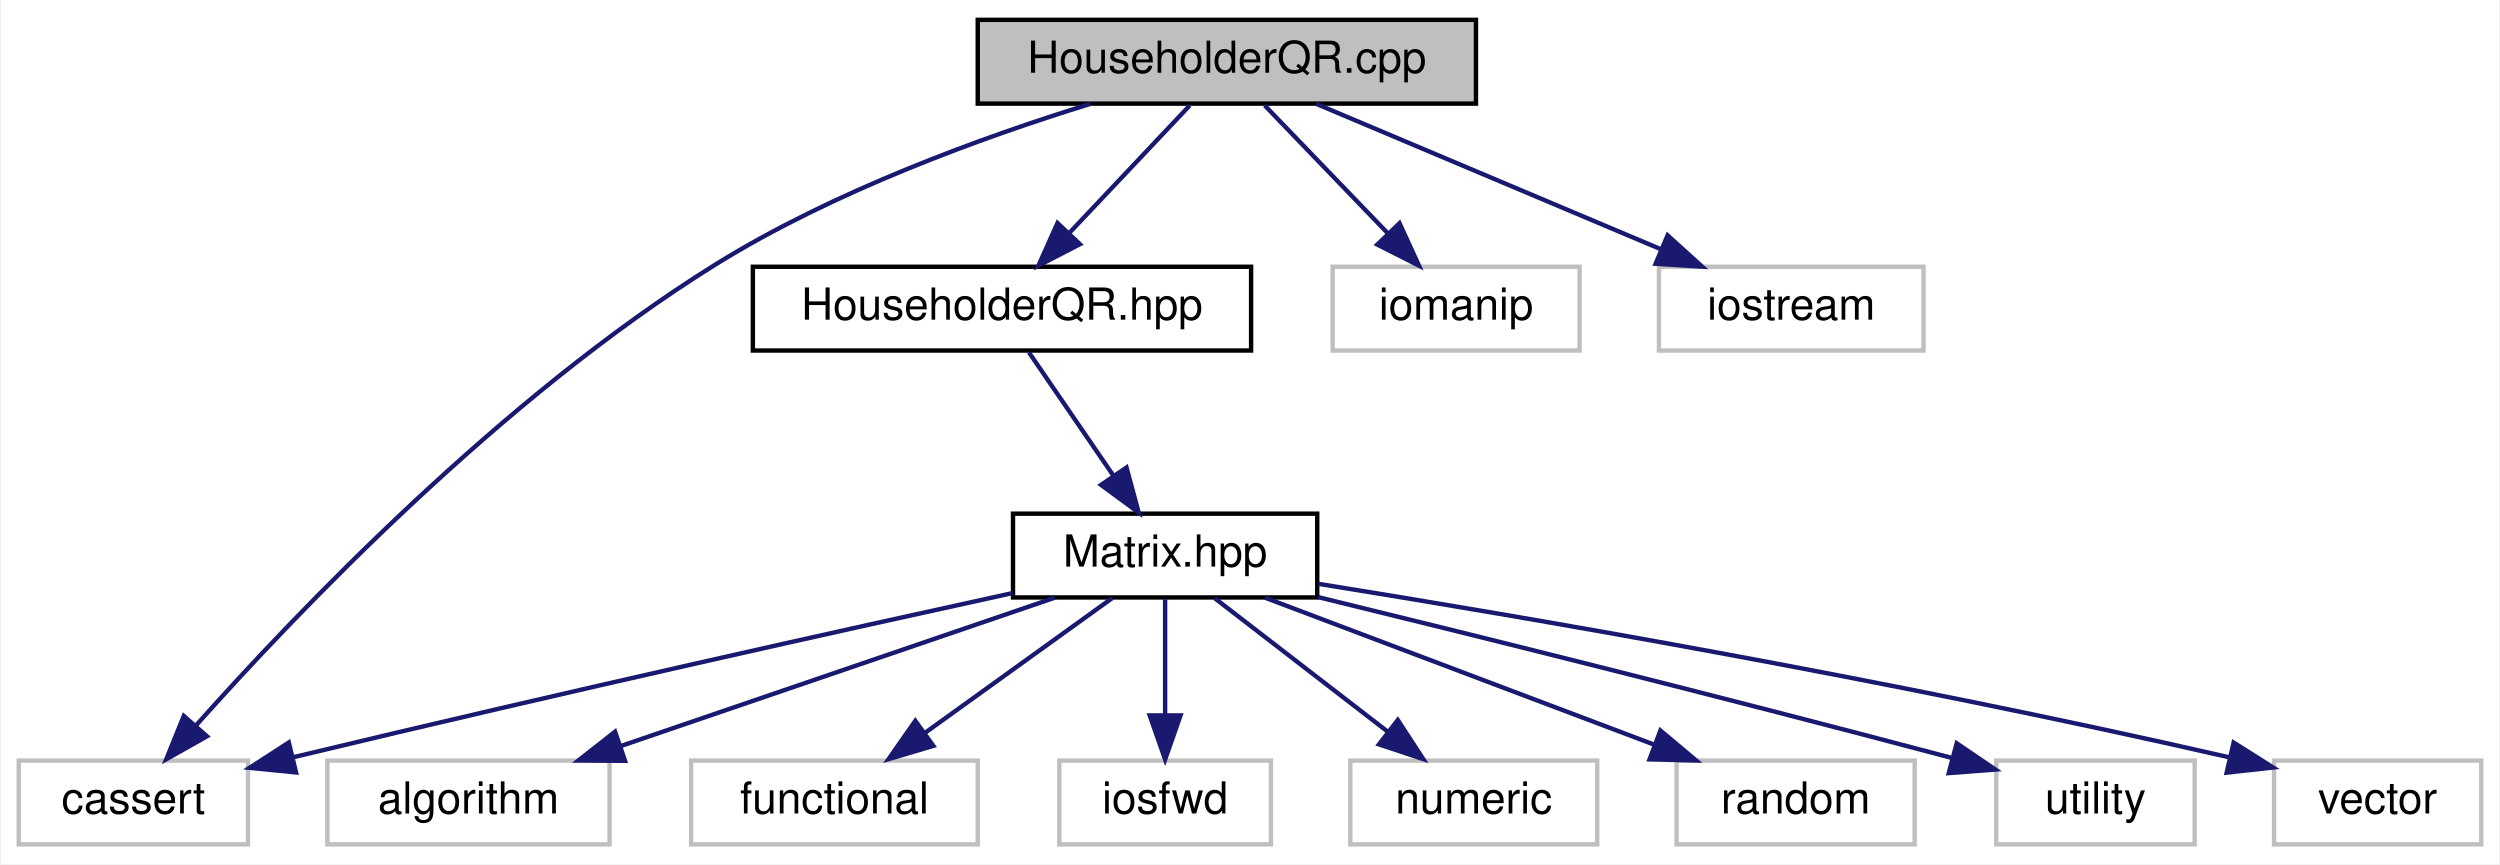
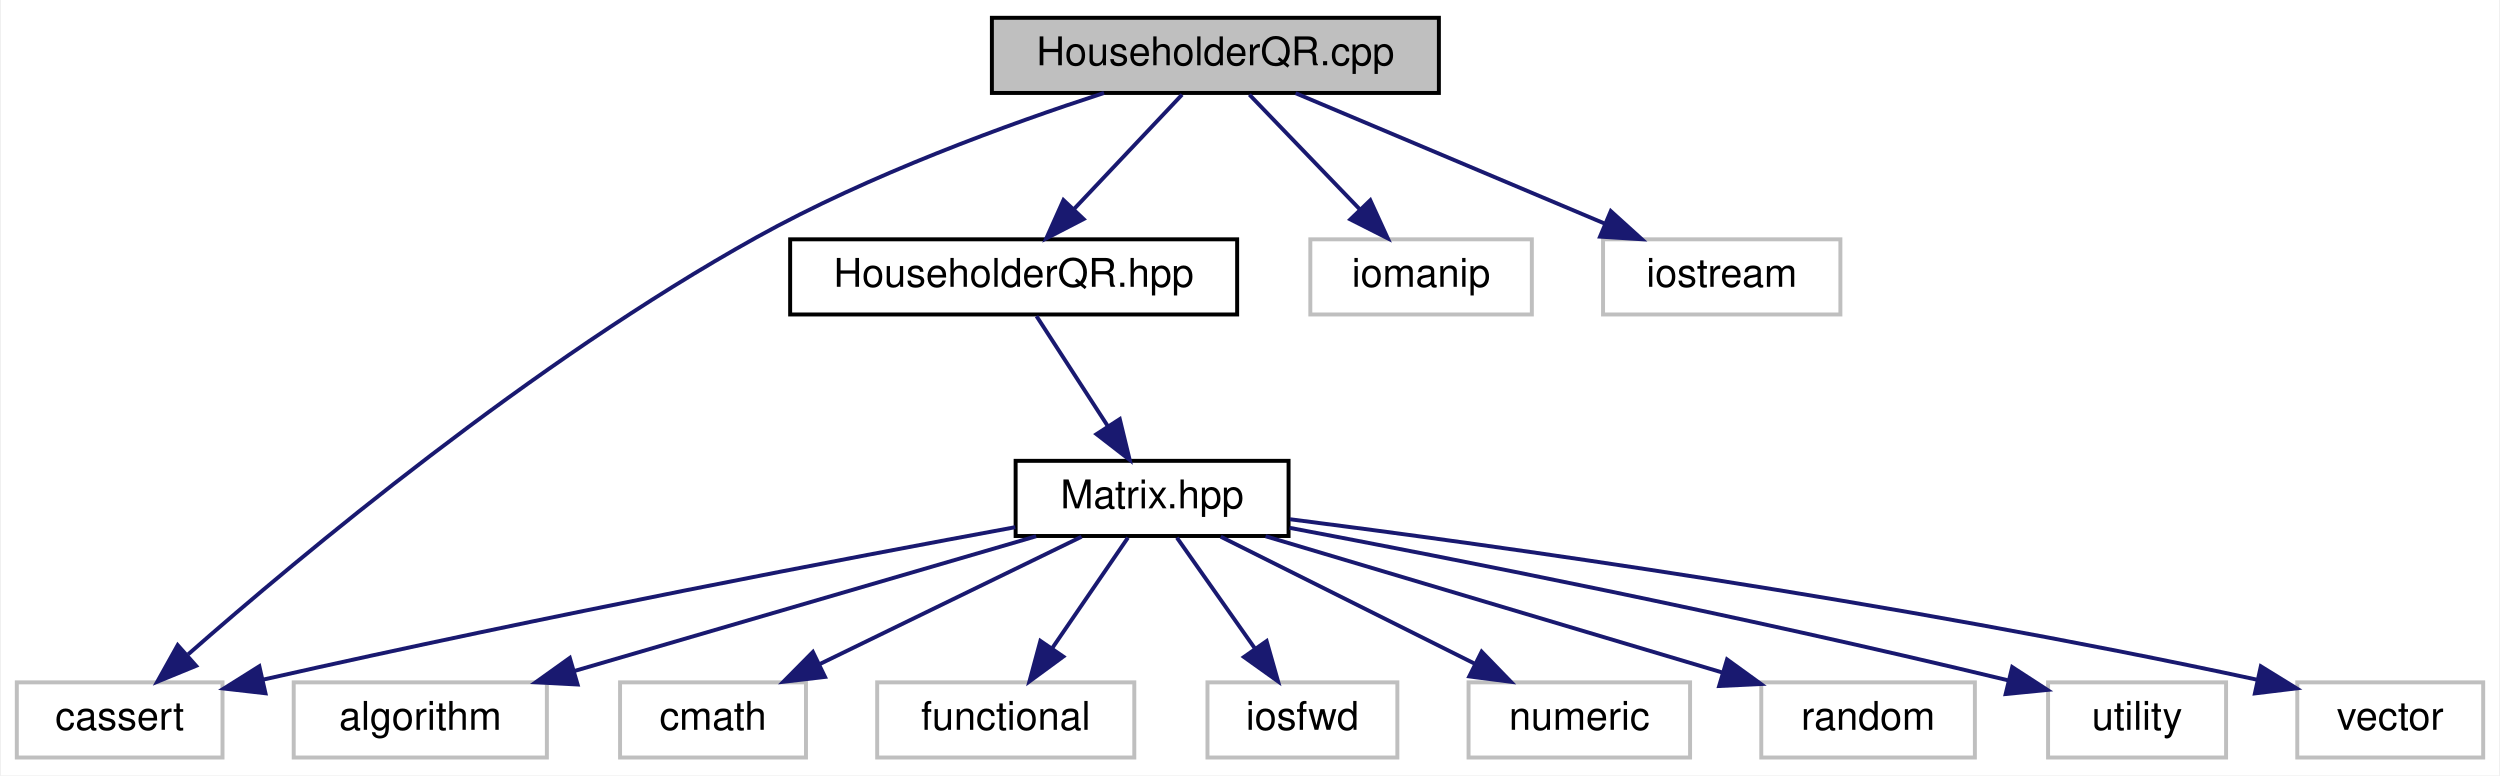
- <svg xmlns="http://www.w3.org/2000/svg" xmlns:xlink="http://www.w3.org/1999/xlink" width="567pt" height="196pt" viewBox="0.00 0.00 566.50 196.00">
+ <svg xmlns="http://www.w3.org/2000/svg" xmlns:xlink="http://www.w3.org/1999/xlink" width="632pt" height="196pt" viewBox="0.00 0.00 631.50 196.00">
  <g id="graph0" class="graph" transform="scale(1 1) rotate(0) translate(4 192)">
-     <polygon fill="white" stroke="transparent" points="-4,4 -4,-192 562.5,-192 562.5,4 -4,4" />
+     <polygon fill="white" stroke="transparent" points="-4,4 -4,-192 627.5,-192 627.5,4 -4,4" />
    <g id="node1" class="node">
      <g id="a_node1">
        <a xlink:title=" ">
-           <polygon fill="#bfbfbf" stroke="black" points="217.5,-168.5 217.5,-187.5 330.5,-187.5 330.5,-168.5 217.5,-168.5" />
-           <text text-anchor="middle" x="274" y="-175.5" font-family="Helvetica,sans-Serif" font-size="10.00">HouseholderQR.cpp</text>
+           <polygon fill="#bfbfbf" stroke="black" points="246.5,-168.5 246.5,-187.5 359.5,-187.5 359.5,-168.5 246.5,-168.5" />
+           <text text-anchor="middle" x="303" y="-175.5" font-family="Helvetica,sans-Serif" font-size="10.00">HouseholderQR.cpp</text>
        </a>
      </g>
    </g>
    <g id="node2" class="node">
      <g id="a_node2">
        <a xlink:href="../../d9/d52/HouseholderQR_8hpp.html" target="_top" xlink:title=" ">
-           <polygon fill="white" stroke="black" points="166.5,-112.5 166.5,-131.5 279.5,-131.5 279.5,-112.5 166.5,-112.5" />
-           <text text-anchor="middle" x="223" y="-119.5" font-family="Helvetica,sans-Serif" font-size="10.00">HouseholderQR.hpp</text>
+           <polygon fill="white" stroke="black" points="195.5,-112.5 195.5,-131.5 308.5,-131.5 308.5,-112.5 195.5,-112.5" />
+           <text text-anchor="middle" x="252" y="-119.5" font-family="Helvetica,sans-Serif" font-size="10.00">HouseholderQR.hpp</text>
        </a>
      </g>
    </g>
    <g id="edge1" class="edge">
-       <path fill="none" stroke="midnightblue" d="M265.58,-168.08C258.15,-160.22 247.15,-148.57 238.19,-139.08" />
-       <polygon fill="midnightblue" stroke="midnightblue" points="240.68,-136.62 231.26,-131.75 235.59,-141.42 240.68,-136.62" />
+       <path fill="none" stroke="midnightblue" d="M294.58,-168.08C287.15,-160.22 276.15,-148.57 267.19,-139.08" />
+       <polygon fill="midnightblue" stroke="midnightblue" points="269.68,-136.62 260.26,-131.75 264.59,-141.42 269.68,-136.62" />
    </g>
    <g id="node5" class="node">
      <g id="a_node5">
        <a xlink:title=" ">
          <polygon fill="white" stroke="#bfbfbf" points="0,-0.5 0,-19.5 52,-19.5 52,-0.5 0,-0.5" />
          <text text-anchor="middle" x="26" y="-7.5" font-family="Helvetica,sans-Serif" font-size="10.00">cassert</text>
        </a>
      </g>
    </g>
-     <g id="edge11" class="edge">
-       <path fill="none" stroke="midnightblue" d="M242.99,-168.43C218.75,-160.94 184.79,-148.65 158,-132 109.6,-101.93 62.85,-52.89 40.19,-27.46" />
-       <polygon fill="midnightblue" stroke="midnightblue" points="42.69,-25.01 33.46,-19.81 37.43,-29.63 42.69,-25.01" />
-     </g>
-     <g id="node12" class="node">
-       <g id="a_node12">
-         <a xlink:title=" ">
-           <polygon fill="white" stroke="#bfbfbf" points="298,-112.5 298,-131.5 354,-131.5 354,-112.5 298,-112.5" />
-           <text text-anchor="middle" x="326" y="-119.5" font-family="Helvetica,sans-Serif" font-size="10.00">iomanip</text>
-         </a>
-       </g>
-     </g>
    <g id="edge12" class="edge">
-       <path fill="none" stroke="midnightblue" d="M282.59,-168.08C290.16,-160.22 301.38,-148.57 310.51,-139.08" />
-       <polygon fill="midnightblue" stroke="midnightblue" points="313.16,-141.38 317.57,-131.75 308.12,-136.53 313.16,-141.38" />
+       <path fill="none" stroke="midnightblue" d="M274.85,-168.5C250.75,-160.65 215.51,-147.85 187,-132 130.5,-100.6 71.64,-51.45 43.29,-26.56" />
+       <polygon fill="midnightblue" stroke="midnightblue" points="45.32,-23.68 35.51,-19.66 40.67,-28.91 45.32,-23.68" />
    </g>
    <g id="node13" class="node">
      <g id="a_node13">
        <a xlink:title=" ">
-           <polygon fill="white" stroke="#bfbfbf" points="372,-112.5 372,-131.5 432,-131.5 432,-112.5 372,-112.5" />
-           <text text-anchor="middle" x="402" y="-119.5" font-family="Helvetica,sans-Serif" font-size="10.00">iostream</text>
+           <polygon fill="white" stroke="#bfbfbf" points="327,-112.5 327,-131.5 383,-131.5 383,-112.5 327,-112.5" />
+           <text text-anchor="middle" x="355" y="-119.5" font-family="Helvetica,sans-Serif" font-size="10.00">iomanip</text>
        </a>
      </g>
    </g>
    <g id="edge13" class="edge">
-       <path fill="none" stroke="midnightblue" d="M294.28,-168.44C315.35,-159.56 348.52,-145.56 372.49,-135.45" />
-       <polygon fill="midnightblue" stroke="midnightblue" points="373.96,-138.63 381.81,-131.52 371.24,-132.18 373.96,-138.63" />
+       <path fill="none" stroke="midnightblue" d="M311.59,-168.08C319.16,-160.22 330.38,-148.57 339.51,-139.08" />
+       <polygon fill="midnightblue" stroke="midnightblue" points="342.16,-141.38 346.57,-131.75 337.12,-136.53 342.16,-141.38" />
+     </g>
+     <g id="node14" class="node">
+       <g id="a_node14">
+         <a xlink:title=" ">
+           <polygon fill="white" stroke="#bfbfbf" points="401,-112.5 401,-131.5 461,-131.5 461,-112.5 401,-112.5" />
+           <text text-anchor="middle" x="431" y="-119.5" font-family="Helvetica,sans-Serif" font-size="10.00">iostream</text>
+         </a>
+       </g>
+     </g>
+     <g id="edge14" class="edge">
+       <path fill="none" stroke="midnightblue" d="M323.28,-168.44C344.35,-159.56 377.52,-145.56 401.49,-135.45" />
+       <polygon fill="midnightblue" stroke="midnightblue" points="402.96,-138.63 410.81,-131.52 400.24,-132.18 402.96,-138.63" />
    </g>
    <g id="node3" class="node">
      <g id="a_node3">
        <a xlink:href="../../d9/d1c/Matrix_8hpp.html" target="_top" xlink:title=" ">
-           <polygon fill="white" stroke="black" points="225.5,-56.5 225.5,-75.5 294.5,-75.5 294.5,-56.5 225.5,-56.5" />
-           <text text-anchor="middle" x="260" y="-63.5" font-family="Helvetica,sans-Serif" font-size="10.00">Matrix.hpp</text>
+           <polygon fill="white" stroke="black" points="252.5,-56.5 252.5,-75.5 321.5,-75.5 321.5,-56.5 252.5,-56.5" />
+           <text text-anchor="middle" x="287" y="-63.5" font-family="Helvetica,sans-Serif" font-size="10.00">Matrix.hpp</text>
        </a>
      </g>
    </g>
    <g id="edge2" class="edge">
-       <path fill="none" stroke="midnightblue" d="M229.11,-112.08C234.28,-104.53 241.85,-93.49 248.19,-84.23" />
-       <polygon fill="midnightblue" stroke="midnightblue" points="251.24,-85.98 254,-75.75 245.46,-82.02 251.24,-85.98" />
+       <path fill="none" stroke="midnightblue" d="M257.78,-112.08C262.67,-104.53 269.83,-93.49 275.83,-84.23" />
+       <polygon fill="midnightblue" stroke="midnightblue" points="278.83,-86.05 281.33,-75.75 272.95,-82.24 278.83,-86.05" />
    </g>
    <g id="node4" class="node">
      <g id="a_node4">
        <a xlink:title=" ">
          <polygon fill="white" stroke="#bfbfbf" points="70,-0.5 70,-19.5 134,-19.5 134,-0.5 70,-0.5" />
          <text text-anchor="middle" x="102" y="-7.5" font-family="Helvetica,sans-Serif" font-size="10.00">algorithm</text>
        </a>
      </g>
    </g>
    <g id="edge3" class="edge">
-       <path fill="none" stroke="midnightblue" d="M234.96,-56.44C208.38,-47.36 166.19,-32.94 136.48,-22.78" />
-       <polygon fill="midnightblue" stroke="midnightblue" points="137.51,-19.44 126.92,-19.52 135.25,-26.06 137.51,-19.44" />
+       <path fill="none" stroke="midnightblue" d="M257.69,-56.44C226.16,-47.24 175.87,-32.56 141.01,-22.39" />
+       <polygon fill="midnightblue" stroke="midnightblue" points="141.76,-18.96 131.18,-19.52 139.8,-25.68 141.76,-18.96" />
    </g>
    <g id="edge4" class="edge">
-       <path fill="none" stroke="midnightblue" d="M225.42,-57.5C187.68,-49.25 125.25,-35.39 62.43,-20.3" />
-       <polygon fill="midnightblue" stroke="midnightblue" points="62.89,-16.81 52.35,-17.86 61.25,-23.61 62.89,-16.81" />
+       <path fill="none" stroke="midnightblue" d="M252.41,-58.73C209.88,-50.88 135.25,-36.67 62.17,-20.17" />
+       <polygon fill="midnightblue" stroke="midnightblue" points="62.86,-16.74 52.34,-17.94 61.31,-23.57 62.86,-16.74" />
    </g>
    <g id="node6" class="node">
      <g id="a_node6">
        <a xlink:title=" ">
-           <polygon fill="white" stroke="#bfbfbf" points="152.5,-0.5 152.5,-19.5 217.5,-19.5 217.5,-0.5 152.5,-0.5" />
-           <text text-anchor="middle" x="185" y="-7.5" font-family="Helvetica,sans-Serif" font-size="10.00">functional</text>
+           <polygon fill="white" stroke="#bfbfbf" points="152.5,-0.5 152.5,-19.5 199.5,-19.5 199.5,-0.5 152.5,-0.5" />
+           <text text-anchor="middle" x="176" y="-7.5" font-family="Helvetica,sans-Serif" font-size="10.00">cmath</text>
        </a>
      </g>
    </g>
    <g id="edge5" class="edge">
-       <path fill="none" stroke="midnightblue" d="M247.95,-56.32C236.54,-48.11 219.17,-35.6 205.57,-25.81" />
-       <polygon fill="midnightblue" stroke="midnightblue" points="207.43,-22.84 197.27,-19.83 203.34,-28.52 207.43,-22.84" />
+       <path fill="none" stroke="midnightblue" d="M269.17,-56.32C251.28,-47.62 223.52,-34.12 202.95,-24.11" />
+       <polygon fill="midnightblue" stroke="midnightblue" points="204.31,-20.88 193.79,-19.65 201.25,-27.18 204.31,-20.88" />
    </g>
    <g id="node7" class="node">
      <g id="a_node7">
        <a xlink:title=" ">
-           <polygon fill="white" stroke="#bfbfbf" points="236,-0.5 236,-19.5 284,-19.5 284,-0.5 236,-0.5" />
-           <text text-anchor="middle" x="260" y="-7.5" font-family="Helvetica,sans-Serif" font-size="10.00">iosfwd</text>
+           <polygon fill="white" stroke="#bfbfbf" points="217.5,-0.5 217.5,-19.5 282.5,-19.5 282.5,-0.5 217.5,-0.5" />
+           <text text-anchor="middle" x="250" y="-7.5" font-family="Helvetica,sans-Serif" font-size="10.00">functional</text>
        </a>
      </g>
    </g>
    <g id="edge6" class="edge">
-       <path fill="none" stroke="midnightblue" d="M260,-56.08C260,-49.01 260,-38.86 260,-29.99" />
-       <polygon fill="midnightblue" stroke="midnightblue" points="263.5,-29.75 260,-19.75 256.5,-29.75 263.5,-29.75" />
+       <path fill="none" stroke="midnightblue" d="M280.89,-56.08C275.72,-48.53 268.15,-37.49 261.81,-28.23" />
+       <polygon fill="midnightblue" stroke="midnightblue" points="264.54,-26.02 256,-19.75 258.76,-29.98 264.54,-26.02" />
    </g>
    <g id="node8" class="node">
      <g id="a_node8">
        <a xlink:title=" ">
-           <polygon fill="white" stroke="#bfbfbf" points="302,-0.5 302,-19.5 358,-19.5 358,-0.5 302,-0.5" />
-           <text text-anchor="middle" x="330" y="-7.5" font-family="Helvetica,sans-Serif" font-size="10.00">numeric</text>
+           <polygon fill="white" stroke="#bfbfbf" points="301,-0.5 301,-19.5 349,-19.5 349,-0.5 301,-0.5" />
+           <text text-anchor="middle" x="325" y="-7.5" font-family="Helvetica,sans-Serif" font-size="10.00">iosfwd</text>
        </a>
      </g>
    </g>
    <g id="edge7" class="edge">
-       <path fill="none" stroke="midnightblue" d="M271.25,-56.32C281.8,-48.18 297.8,-35.84 310.44,-26.09" />
-       <polygon fill="midnightblue" stroke="midnightblue" points="312.77,-28.71 318.55,-19.83 308.49,-23.17 312.77,-28.71" />
+       <path fill="none" stroke="midnightblue" d="M293.27,-56.08C298.64,-48.46 306.52,-37.26 313.08,-27.94" />
+       <polygon fill="midnightblue" stroke="midnightblue" points="315.95,-29.94 318.84,-19.75 310.22,-25.91 315.95,-29.94" />
    </g>
    <g id="node9" class="node">
      <g id="a_node9">
        <a xlink:title=" ">
-           <polygon fill="white" stroke="#bfbfbf" points="376,-0.5 376,-19.5 430,-19.5 430,-0.5 376,-0.5" />
-           <text text-anchor="middle" x="403" y="-7.5" font-family="Helvetica,sans-Serif" font-size="10.00">random</text>
+           <polygon fill="white" stroke="#bfbfbf" points="367,-0.5 367,-19.5 423,-19.5 423,-0.5 367,-0.5" />
+           <text text-anchor="middle" x="395" y="-7.5" font-family="Helvetica,sans-Serif" font-size="10.00">numeric</text>
        </a>
      </g>
    </g>
    <g id="edge8" class="edge">
-       <path fill="none" stroke="midnightblue" d="M282.66,-56.44C306.4,-47.48 343.91,-33.31 370.74,-23.18" />
-       <polygon fill="midnightblue" stroke="midnightblue" points="372.33,-26.32 380.45,-19.52 369.86,-19.77 372.33,-26.32" />
+       <path fill="none" stroke="midnightblue" d="M304.35,-56.32C321.67,-47.66 348.52,-34.24 368.5,-24.25" />
+       <polygon fill="midnightblue" stroke="midnightblue" points="370.31,-27.26 377.69,-19.65 367.18,-21 370.31,-27.26" />
    </g>
    <g id="node10" class="node">
      <g id="a_node10">
        <a xlink:title=" ">
-           <polygon fill="white" stroke="#bfbfbf" points="448.5,-0.5 448.5,-19.5 493.5,-19.5 493.5,-0.5 448.5,-0.5" />
-           <text text-anchor="middle" x="471" y="-7.5" font-family="Helvetica,sans-Serif" font-size="10.00">utility</text>
+           <polygon fill="white" stroke="#bfbfbf" points="441,-0.5 441,-19.5 495,-19.5 495,-0.5 441,-0.5" />
+           <text text-anchor="middle" x="468" y="-7.5" font-family="Helvetica,sans-Serif" font-size="10.00">random</text>
        </a>
      </g>
    </g>
    <g id="edge9" class="edge">
-       <path fill="none" stroke="midnightblue" d="M294.72,-56.57C328.87,-48.22 382.7,-34.88 438.58,-20.06" />
-       <polygon fill="midnightblue" stroke="midnightblue" points="439.53,-23.42 448.3,-17.47 437.73,-16.66 439.53,-23.42" />
+       <path fill="none" stroke="midnightblue" d="M315.68,-56.44C346.98,-47.11 397.18,-32.13 431.32,-21.94" />
+       <polygon fill="midnightblue" stroke="midnightblue" points="432.35,-25.29 440.93,-19.08 430.35,-18.58 432.35,-25.29" />
    </g>
    <g id="node11" class="node">
      <g id="a_node11">
        <a xlink:title=" ">
-           <polygon fill="white" stroke="#bfbfbf" points="511.5,-0.5 511.5,-19.5 558.5,-19.5 558.5,-0.5 511.5,-0.5" />
-           <text text-anchor="middle" x="535" y="-7.5" font-family="Helvetica,sans-Serif" font-size="10.00">vector</text>
+           <polygon fill="white" stroke="#bfbfbf" points="513.5,-0.5 513.5,-19.5 558.5,-19.5 558.5,-0.5 513.5,-0.5" />
+           <text text-anchor="middle" x="536" y="-7.5" font-family="Helvetica,sans-Serif" font-size="10.00">utility</text>
        </a>
      </g>
    </g>
    <g id="edge10" class="edge">
-       <path fill="none" stroke="midnightblue" d="M294.81,-59.58C340.23,-52.28 422.36,-38.32 501.2,-20.27" />
-       <polygon fill="midnightblue" stroke="midnightblue" points="502.34,-23.59 511.3,-17.93 500.76,-16.77 502.34,-23.59" />
+       <path fill="none" stroke="midnightblue" d="M321.74,-58.57C362.8,-50.8 433.38,-36.92 503.45,-20" />
+       <polygon fill="midnightblue" stroke="midnightblue" points="504.44,-23.36 513.33,-17.59 502.78,-16.55 504.44,-23.36" />
+     </g>
+     <g id="node12" class="node">
+       <g id="a_node12">
+         <a xlink:title=" ">
+           <polygon fill="white" stroke="#bfbfbf" points="576.5,-0.5 576.5,-19.5 623.5,-19.5 623.5,-0.5 576.5,-0.5" />
+           <text text-anchor="middle" x="600" y="-7.5" font-family="Helvetica,sans-Serif" font-size="10.00">vector</text>
+         </a>
+       </g>
+     </g>
+     <g id="edge11" class="edge">
+       <path fill="none" stroke="midnightblue" d="M321.85,-60.74C373.38,-54.14 473.06,-40.3 566.43,-20.15" />
+       <polygon fill="midnightblue" stroke="midnightblue" points="567.29,-23.55 576.31,-17.99 565.79,-16.71 567.29,-23.55" />
    </g>
  </g>
</svg>
